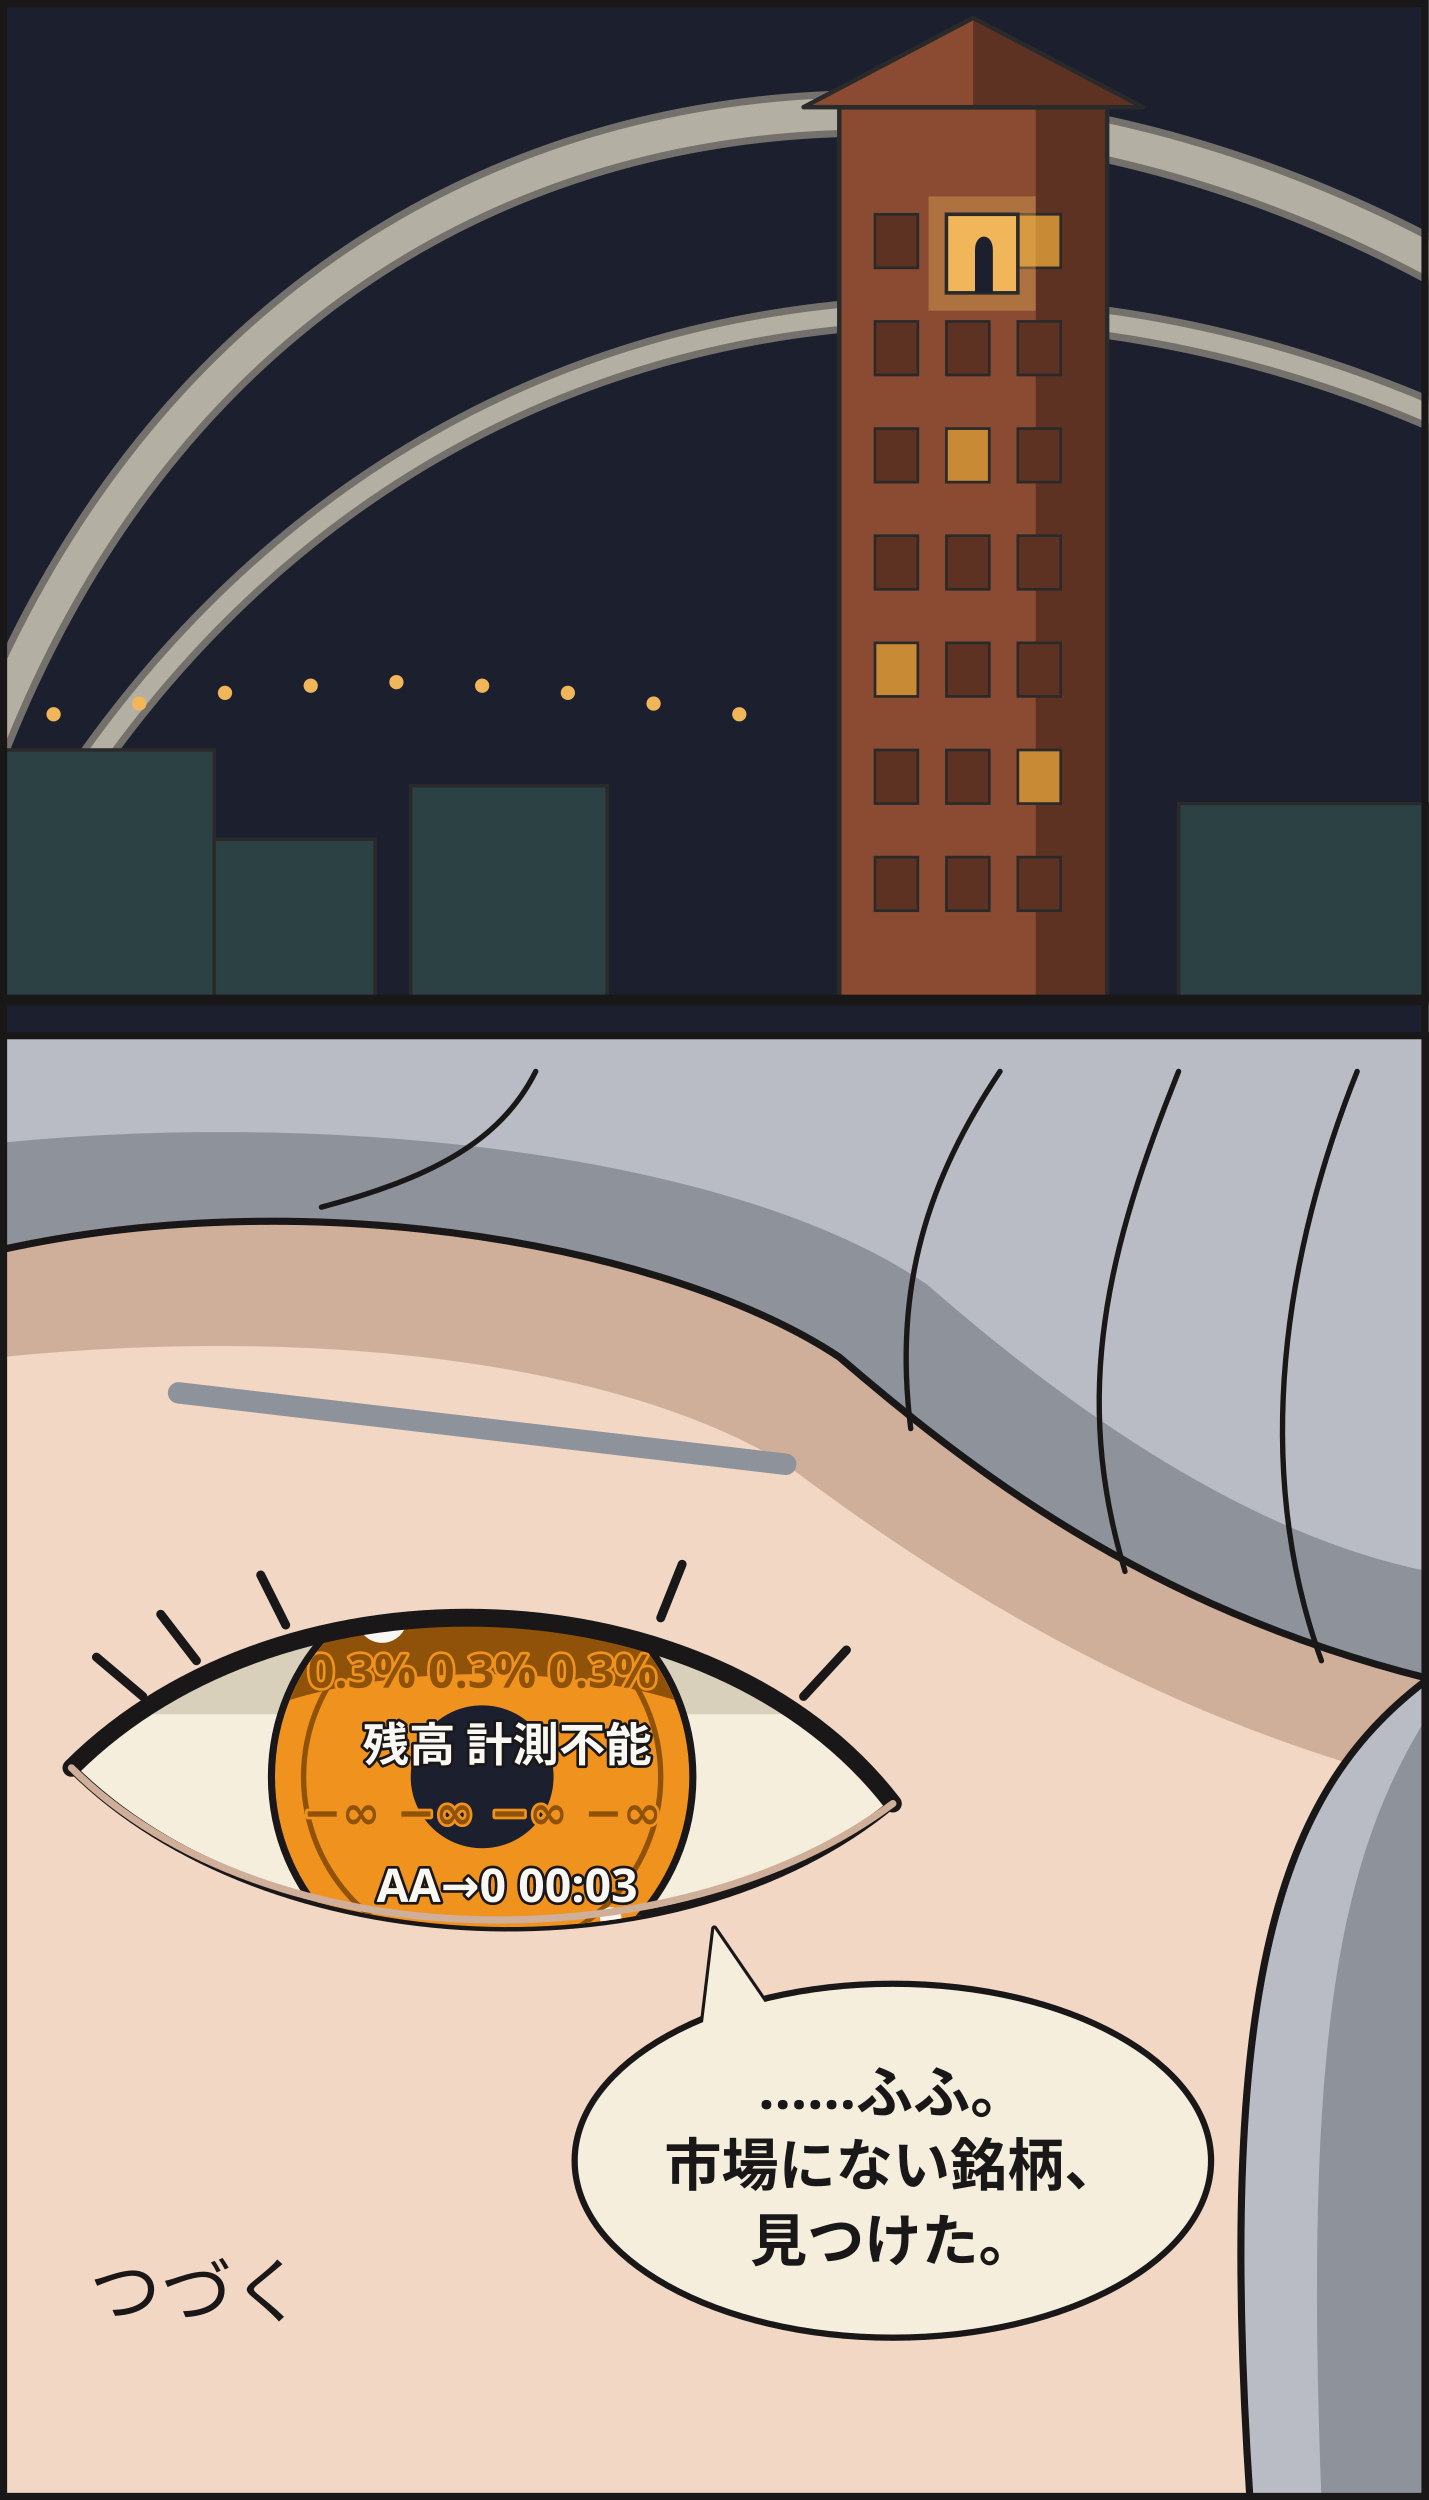
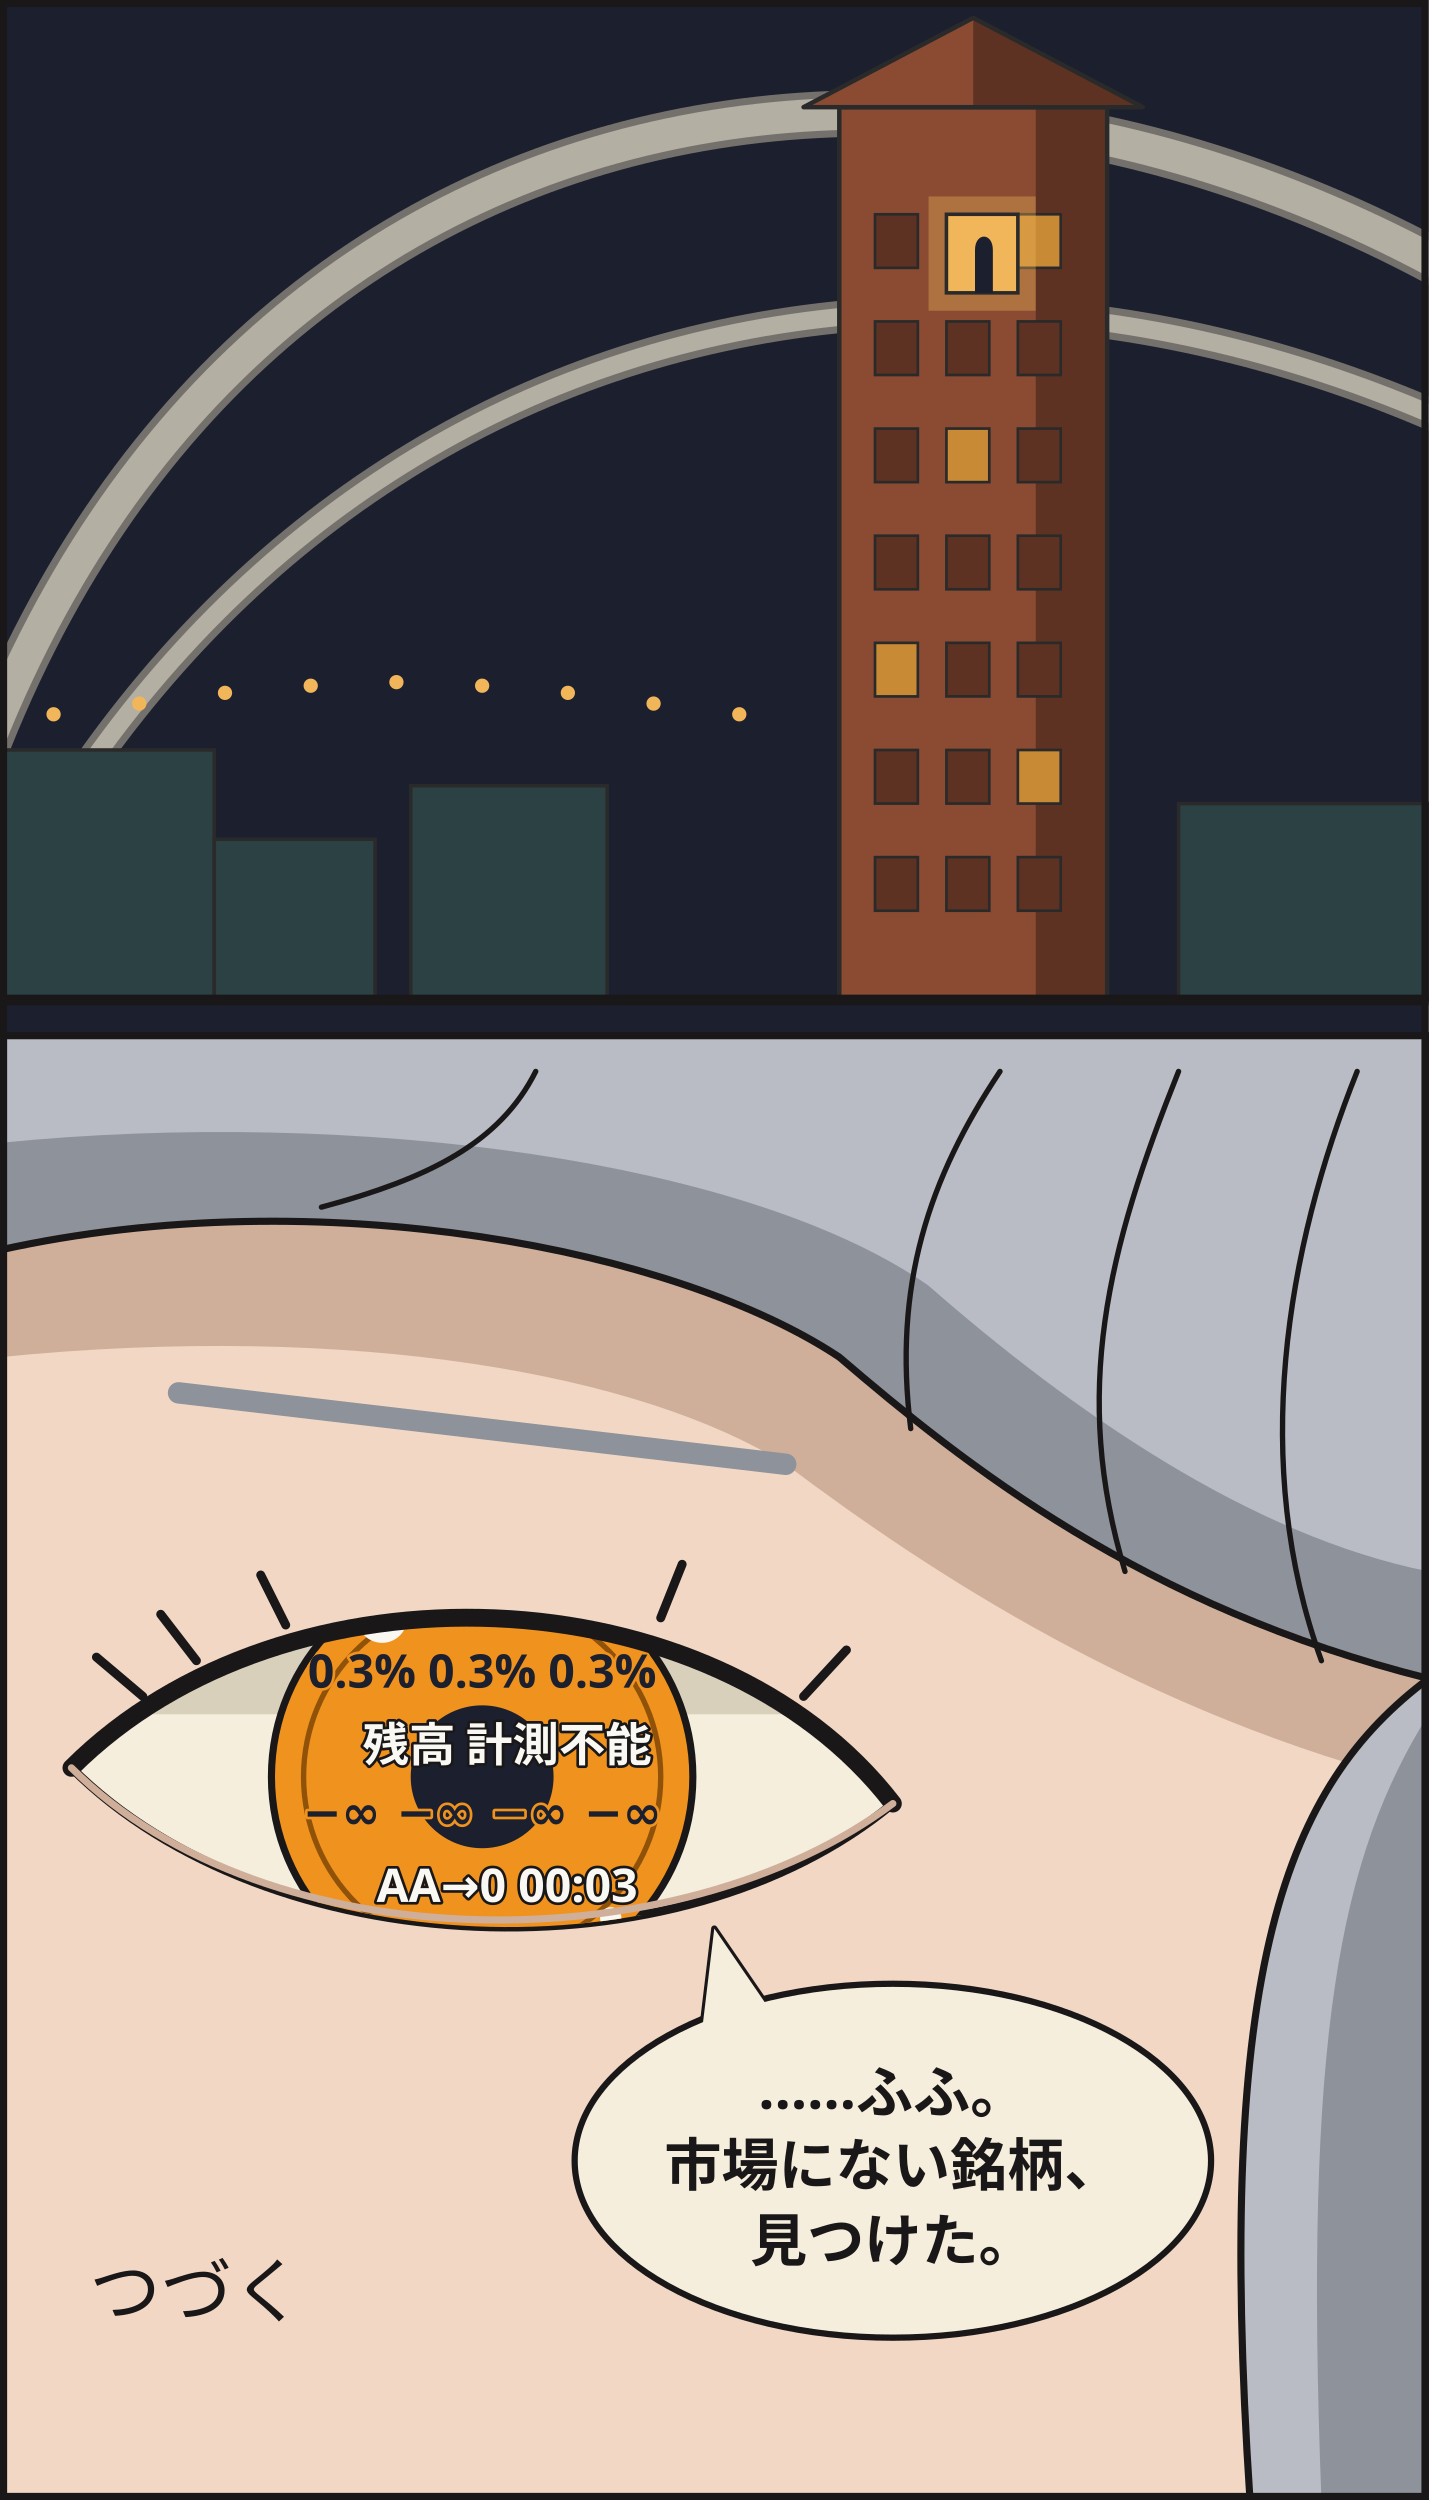
<svg xmlns="http://www.w3.org/2000/svg" viewBox="0 0 800 1400">
  <rect width="800" height="1400" fill="#1B1F2E" />
  <path d="M-40,520 C80,40 520,-40 860,180" fill="none" stroke="#BDB4A0" stroke-width="26" stroke-linejoin="round" stroke-linecap="round" opacity="0.55" />
  <path d="M-40,520 C80,40 520,-40 860,180" fill="none" stroke="#E9E1CF" stroke-width="18" stroke-linejoin="round" stroke-linecap="round" opacity="0.55" />
  <path d="M-40,600 C120,180 520,80 860,260" fill="none" stroke="#BDB4A0" stroke-width="18" stroke-linejoin="round" stroke-linecap="round" opacity="0.55" />
  <path d="M-40,600 C120,180 520,80 860,260" fill="none" stroke="#E9E1CF" stroke-width="10" stroke-linejoin="round" stroke-linecap="round" opacity="0.55" />
  <g fill="#2C4143" stroke="#2A2A2A" stroke-width="2">
    <rect x="0" y="420" width="120" height="140" />
    <rect x="120" y="470" width="90" height="90" />
    <rect x="230" y="440" width="110" height="120" />
    <rect x="660" y="450" width="140" height="110" />
  </g>
  <defs>
    <clipPath id="e40c1">
      <path d="M470,60 L620,60 L620,560 L470,560Z" />
    </clipPath>
  </defs>
  <path d="M470,60 L620,60 L620,560 L470,560Z" fill="#8A4B32" />
  <g clip-path="url(#e40c1)" fill="#5E3222">
    <path d="M580,60 L620,60 L620,560 L580,560Z" />
  </g>
  <path d="M470,60 L620,60 L620,560 L470,560Z" fill="none" stroke="#2A2A2A" stroke-width="2.5" stroke-linejoin="round" />
  <defs>
    <clipPath id="e40c2">
      <path d="M450,60 L545,10 L640,60 Z" />
    </clipPath>
  </defs>
  <path d="M450,60 L545,10 L640,60 Z" fill="#8A4B32" />
  <g clip-path="url(#e40c2)" fill="#5E3222">
    <path d="M545,10 L640,60 L545,60Z" />
  </g>
  <path d="M450,60 L545,10 L640,60 Z" fill="none" stroke="#2A2A2A" stroke-width="2.5" stroke-linejoin="round" />
  <rect x="490" y="120" width="24" height="30" fill="#5E3222" stroke="#2A2A2A" stroke-width="1.5" />
  <rect x="570" y="120" width="24" height="30" fill="#C98A35" stroke="#2A2A2A" stroke-width="1.5" />
  <rect x="490" y="180" width="24" height="30" fill="#5E3222" stroke="#2A2A2A" stroke-width="1.5" />
  <rect x="530" y="180" width="24" height="30" fill="#5E3222" stroke="#2A2A2A" stroke-width="1.5" />
  <rect x="570" y="180" width="24" height="30" fill="#5E3222" stroke="#2A2A2A" stroke-width="1.5" />
  <rect x="490" y="240" width="24" height="30" fill="#5E3222" stroke="#2A2A2A" stroke-width="1.5" />
  <rect x="530" y="240" width="24" height="30" fill="#C98A35" stroke="#2A2A2A" stroke-width="1.5" />
  <rect x="570" y="240" width="24" height="30" fill="#5E3222" stroke="#2A2A2A" stroke-width="1.5" />
  <rect x="490" y="300" width="24" height="30" fill="#5E3222" stroke="#2A2A2A" stroke-width="1.5" />
  <rect x="530" y="300" width="24" height="30" fill="#5E3222" stroke="#2A2A2A" stroke-width="1.5" />
  <rect x="570" y="300" width="24" height="30" fill="#5E3222" stroke="#2A2A2A" stroke-width="1.5" />
  <rect x="490" y="360" width="24" height="30" fill="#C98A35" stroke="#2A2A2A" stroke-width="1.5" />
  <rect x="530" y="360" width="24" height="30" fill="#5E3222" stroke="#2A2A2A" stroke-width="1.5" />
  <rect x="570" y="360" width="24" height="30" fill="#5E3222" stroke="#2A2A2A" stroke-width="1.5" />
  <rect x="490" y="420" width="24" height="30" fill="#5E3222" stroke="#2A2A2A" stroke-width="1.5" />
  <rect x="530" y="420" width="24" height="30" fill="#5E3222" stroke="#2A2A2A" stroke-width="1.5" />
  <rect x="570" y="420" width="24" height="30" fill="#C98A35" stroke="#2A2A2A" stroke-width="1.5" />
  <rect x="490" y="480" width="24" height="30" fill="#5E3222" stroke="#2A2A2A" stroke-width="1.5" />
  <rect x="530" y="480" width="24" height="30" fill="#5E3222" stroke="#2A2A2A" stroke-width="1.5" />
  <rect x="570" y="480" width="24" height="30" fill="#5E3222" stroke="#2A2A2A" stroke-width="1.5" />
  <rect x="520" y="110" width="60" height="64" fill="#F2B65A" opacity="0.35" />
  <rect x="530" y="120" width="40" height="44" fill="#F2B65A" stroke="#2A2A2A" stroke-width="2" />
  <path d="M546,164 L546,140 C546,130 556,130 556,140 L556,164 Z" fill="#1B1F2E" />
  <circle cx="30" cy="400" r="4" fill="#F2B65A" />
  <circle cx="78" cy="394" r="4" fill="#F2B65A" />
  <circle cx="126" cy="388" r="4" fill="#F2B65A" />
  <circle cx="174" cy="384" r="4" fill="#F2B65A" />
  <circle cx="222" cy="382" r="4" fill="#F2B65A" />
  <circle cx="270" cy="384" r="4" fill="#F2B65A" />
  <circle cx="318" cy="388" r="4" fill="#F2B65A" />
  <circle cx="366" cy="394" r="4" fill="#F2B65A" />
  <circle cx="414" cy="400" r="4" fill="#F2B65A" />
  <path d="M0,560 L800,560" stroke="#1A1718" stroke-width="6" />
  <rect x="0" y="580" width="800" height="820" fill="#F1D7C4" />
  <path d="M0,700 C180,660 380,700 470,760 C540,820 640,900 800,940 L800,1000 C640,960 520,880 440,820 C360,770 200,740 0,760Z" fill="#CFAF9A" />
  <defs>
    <clipPath id="e40c3">
      <path d="M800,580 L0,580 L0,700 C180,660 380,700 470,760 C540,820 640,900 800,940 Z" />
    </clipPath>
  </defs>
  <path d="M800,580 L0,580 L0,700 C180,660 380,700 470,760 C540,820 640,900 800,940 Z" fill="#B9BCC4" />
  <g clip-path="url(#e40c3)" fill="#8E929B">
    <path d="M0,640 C200,620 420,650 520,720 C600,790 700,860 800,880 L800,940 C640,900 540,820 470,760 C380,700 180,660 0,700Z" />
  </g>
  <path d="M800,580 L0,580 L0,700 C180,660 380,700 470,760 C540,820 640,900 800,940 Z" fill="none" stroke="#1A1718" stroke-width="4" stroke-linejoin="round" />
  <path d="M760,600 C720,700 700,820 740,930 M660,600 C620,700 600,780 630,880 M560,600 C520,660 500,720 510,800 M300,600 C280,640 240,660 180,676" fill="none" stroke="#1A1718" stroke-width="3" stroke-linejoin="round" stroke-linecap="round" />
  <defs>
    <clipPath id="e40c4">
      <path d="M800,940 C720,1000 680,1100 700,1400 L800,1400 Z" />
    </clipPath>
  </defs>
  <path d="M800,940 C720,1000 680,1100 700,1400 L800,1400 Z" fill="#B9BCC4" />
  <g clip-path="url(#e40c4)" fill="#8E929B">
    <path d="M800,960 C750,1040 730,1140 740,1400 L800,1400Z" />
  </g>
  <path d="M800,940 C720,1000 680,1100 700,1400 L800,1400 Z" fill="none" stroke="#1A1718" stroke-width="4" stroke-linejoin="round" />
  <path d="M440,820 L100,780" fill="none" stroke="#8E929B" stroke-width="12" stroke-linejoin="round" stroke-linecap="round" />
  <defs>
    <clipPath id="e40iris">
      <circle cx="270" cy="995" r="116" />
    </clipPath>
    <clipPath id="e40lid">
      <path d="M500,1010 C400,880 160,870 40,990 C150,1100 380,1110 500,1010 Z" />
    </clipPath>
  </defs>
  <path d="M500,1010 C400,880 160,870 40,990 C150,1100 380,1110 500,1010 Z" fill="#F5EEDD" stroke="#1A1718" stroke-width="5" stroke-linejoin="round" stroke-linecap="round" />
  <g clip-path="url(#e40lid)">
    <path d="M500,1010 C400,880 160,870 40,990 L40,960 L500,960Z" fill="#D9D0BC" />
    <circle cx="270" cy="995" r="118" fill="#F0921E" stroke="#1A1718" stroke-width="4" />
    <g clip-path="url(#e40iris)">
-       <path d="M140,860 L400,860 L400,960 C330,930 210,930 140,960Z" fill="#8F5208" />
+       <path d="M140,860 L400,860 L400,916 C330,896 210,896 140,916Z" fill="#8F5208" />
      <circle cx="270" cy="995" r="100" fill="none" stroke="#8F5208" stroke-width="3" />
    </g>
    <circle cx="270" cy="995" r="40" fill="#1B1F2E" />
    <circle cx="214" cy="906" r="14" fill="#FAF8F2" />
    <circle cx="342" cy="1074" r="6" fill="#FAF8F2" />
    <g clip-path="url(#e40iris)">
-       <text x="270" y="935" font-family="Zen Kaku Gothic New, IPAGothic, sans-serif" font-size="26" font-weight="700" fill="#8F5208" stroke="#F0921E" stroke-width="3" stroke-linejoin="round" paint-order="stroke" text-anchor="middle" dominant-baseline="central">0.3% 0.3% 0.3%</text>
+       <text x="270" y="935" font-family="Zen Kaku Gothic New, IPAGothic, sans-serif" font-size="26" font-weight="700" fill="#1B1F2E" stroke="#F0921E" stroke-width="3" stroke-linejoin="round" paint-order="stroke" text-anchor="middle" dominant-baseline="central">0.3% 0.3% 0.3%</text>
      <text x="284" y="975" font-family="Zen Kaku Gothic New, IPAGothic, sans-serif" font-size="26" font-weight="700" fill="#FAF8F2" stroke="#1A1718" stroke-width="3" stroke-linejoin="round" paint-order="stroke" text-anchor="middle" dominant-baseline="central">残高 計測不能</text>
-       <text x="270" y="1015" font-family="Zen Kaku Gothic New, IPAGothic, sans-serif" font-size="26" font-weight="700" fill="#8F5208" stroke="#F0921E" stroke-width="3" stroke-linejoin="round" paint-order="stroke" text-anchor="middle" dominant-baseline="central">−∞ −∞ −∞ −∞</text>
+       <text x="270" y="1015" font-family="Zen Kaku Gothic New, IPAGothic, sans-serif" font-size="26" font-weight="700" fill="#1B1F2E" stroke="#F0921E" stroke-width="3" stroke-linejoin="round" paint-order="stroke" text-anchor="middle" dominant-baseline="central">−∞ −∞ −∞ −∞</text>
      <text x="284" y="1055" font-family="Zen Kaku Gothic New, IPAGothic, sans-serif" font-size="26" font-weight="700" fill="#FAF8F2" stroke="#1A1718" stroke-width="3" stroke-linejoin="round" paint-order="stroke" text-anchor="middle" dominant-baseline="central">AA→0  00:03</text>
    </g>
  </g>
  <path d="M500,1010 C400,880 160,870 40,990" fill="none" stroke="#1A1718" stroke-width="10" stroke-linejoin="round" stroke-linecap="round" />
  <path d="M500,1010 C380,1100 150,1100 40,990" fill="none" stroke="#CFAF9A" stroke-width="4" stroke-linejoin="round" stroke-linecap="round" />
  <path d="M450,950 l24,-26 M370,906 l12,-30 M160,910 l-14,-28 M80,950 l-26,-22 M110,930 l-20,-26" fill="none" stroke="#1A1718" stroke-width="5" stroke-linejoin="round" stroke-linecap="round" />
  <path d="M439.8,1138.1 L400,1080 L390.5,1159.2" fill="#F5EEDD" stroke="#1A1718" stroke-width="3.5" stroke-linejoin="round" />
  <ellipse cx="500" cy="1210" rx="178.2" ry="99.1" fill="#F5EEDD" stroke="#1A1718" stroke-width="3.5" />
  <path d="M439.8,1138.1 L400,1080 L390.5,1159.2Z" fill="#F5EEDD" />
  <text x="500" y="1167.8" font-family="Zen Kaku Gothic New, IPAGothic, sans-serif" font-size="32" font-weight="700" fill="#1A1718" text-anchor="middle" dominant-baseline="central">……ふふ。</text>
  <text x="500" y="1210" font-family="Zen Kaku Gothic New, IPAGothic, sans-serif" font-size="32" font-weight="700" fill="#1A1718" text-anchor="middle" dominant-baseline="central">市場にない銘柄、</text>
  <text x="500" y="1252.2" font-family="Zen Kaku Gothic New, IPAGothic, sans-serif" font-size="32" font-weight="700" fill="#1A1718" text-anchor="middle" dominant-baseline="central">見つけた。</text>
  <text x="110" y="1280" font-family="Dela Gothic One, IPAGothic, sans-serif" font-size="40" fill="#1A1718" text-anchor="middle" dominant-baseline="central">つづく</text>
  <rect x="2" y="2" width="796" height="1396" fill="none" stroke="#1A1718" stroke-width="4" />
</svg>
